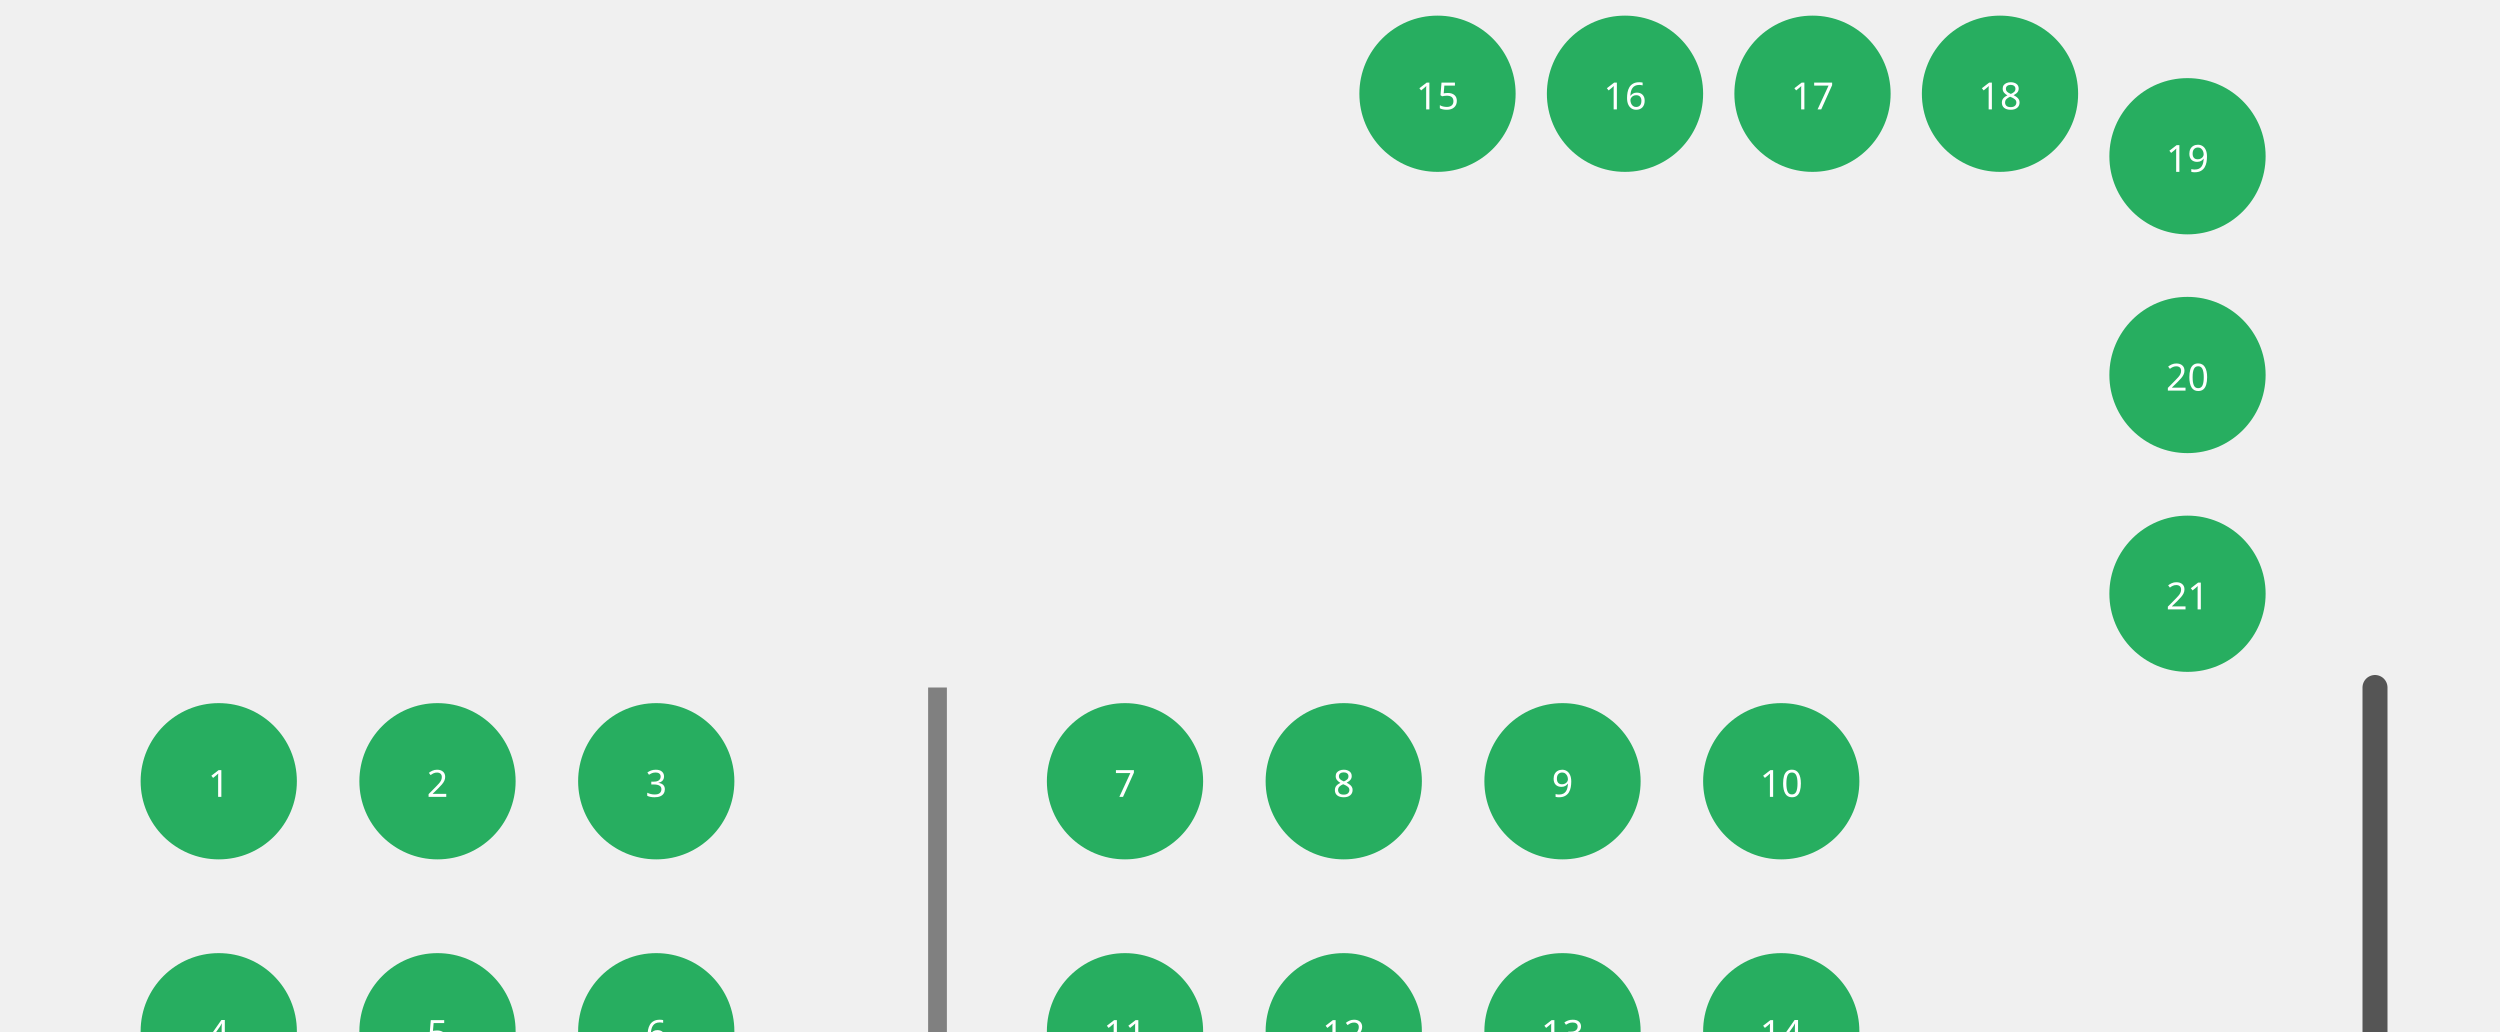
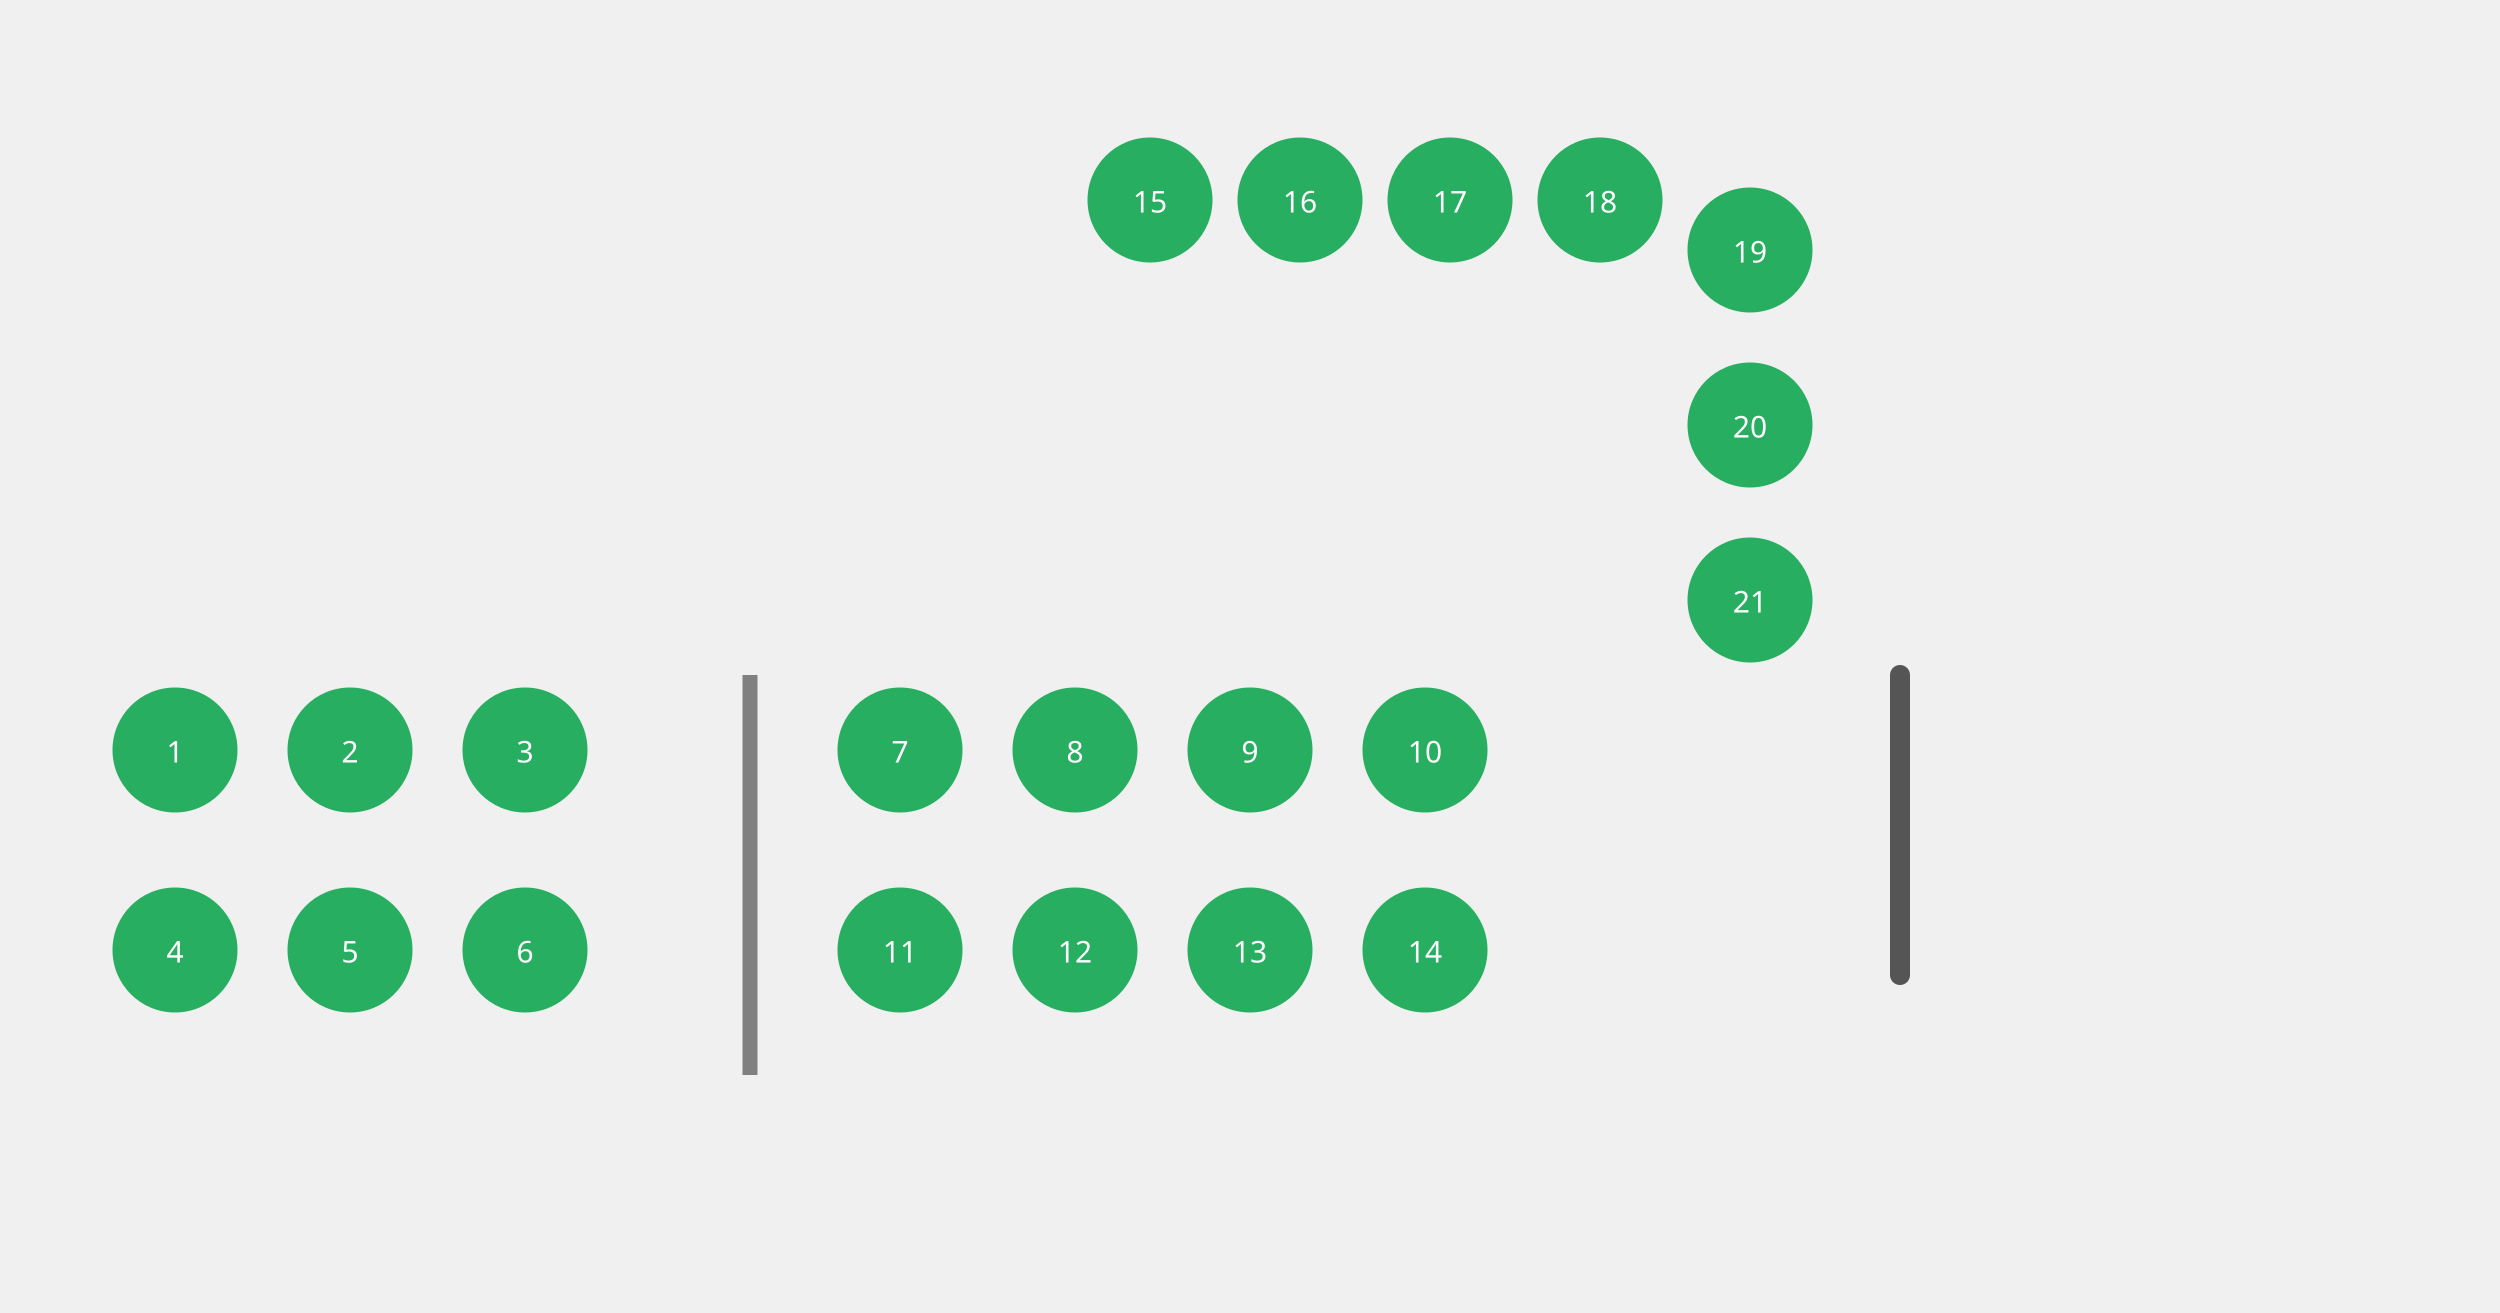
- <svg xmlns="http://www.w3.org/2000/svg" viewBox="0 -200 800 330">
+ <svg xmlns="http://www.w3.org/2000/svg" viewBox="0 -200 800 420">
  <style>
    .seat     { fill:#27ae60; cursor:pointer; }
    .occupied { fill:#c0392b; }
    text      { font-family:sans-serif; font-size:12px; pointer-events:none; fill:#ffffff; }
  </style>
-   <circle id="S01" data-seat="S01" class="seat" cx="70" cy="50" r="25" />
-   <text x="70" y="55" text-anchor="middle">1</text>
-   <circle id="S02" data-seat="S02" class="seat" cx="140" cy="50" r="25" />
-   <text x="140" y="55" text-anchor="middle">2</text>
-   <circle id="S03" data-seat="S03" class="seat" cx="210" cy="50" r="25" />
-   <text x="210" y="55" text-anchor="middle">3</text>
-   <circle id="S04" data-seat="S04" class="seat" cx="70" cy="130" r="25" />
-   <text x="70" y="135" text-anchor="middle">4</text>
-   <circle id="S05" data-seat="S05" class="seat" cx="140" cy="130" r="25" />
-   <text x="140" y="135" text-anchor="middle">5</text>
-   <circle id="S06" data-seat="S06" class="seat" cx="210" cy="130" r="25" />
-   <text x="210" y="135" text-anchor="middle">6</text>
-   <line x1="300" y1="20" x2="300" y2="180" stroke="#808080" stroke-width="6" />
-   <circle id="S07" data-seat="S07" class="seat" cx="360" cy="50" r="25" />
-   <text x="360" y="55" text-anchor="middle">7</text>
-   <circle id="S08" data-seat="S08" class="seat" cx="430" cy="50" r="25" />
-   <text x="430" y="55" text-anchor="middle">8</text>
-   <circle id="S09" data-seat="S09" class="seat" cx="500" cy="50" r="25" />
-   <text x="500" y="55" text-anchor="middle">9</text>
-   <circle id="S10" data-seat="S10" class="seat" cx="570" cy="50" r="25" />
-   <text x="570" y="55" text-anchor="middle">10</text>
-   <circle id="S11" data-seat="S11" class="seat" cx="360" cy="130" r="25" />
-   <text x="360" y="135" text-anchor="middle">11</text>
-   <circle id="S12" data-seat="S12" class="seat" cx="430" cy="130" r="25" />
-   <text x="430" y="135" text-anchor="middle">12</text>
-   <circle id="S13" data-seat="S13" class="seat" cx="500" cy="130" r="25" />
-   <text x="500" y="135" text-anchor="middle">13</text>
-   <circle id="S14" data-seat="S14" class="seat" cx="570" cy="130" r="25" />
-   <text x="570" y="135" text-anchor="middle">14</text>
-   <circle id="S15" data-seat="S15" class="seat" cx="460" cy="-170" r="25" />
-   <text x="460" y="-165" text-anchor="middle">15</text>
-   <circle id="S16" data-seat="S16" class="seat" cx="520" cy="-170" r="25" />
-   <text x="520" y="-165" text-anchor="middle">16</text>
-   <circle id="S17" data-seat="S17" class="seat" cx="580" cy="-170" r="25" />
-   <text x="580" y="-165" text-anchor="middle">17</text>
-   <circle id="S18" data-seat="S18" class="seat" cx="640" cy="-170" r="25" />
-   <text x="640" y="-165" text-anchor="middle">18</text>
-   <circle id="S19" data-seat="S19" class="seat" cx="700" cy="-150" r="25" />
-   <text x="700" y="-145" text-anchor="middle">19</text>
-   <circle id="S20" data-seat="S20" class="seat" cx="700" cy="-80" r="25" />
-   <text x="700" y="-75" text-anchor="middle">20</text>
-   <circle id="S21" data-seat="S21" class="seat" cx="700" cy="-10" r="25" />
-   <text x="700" y="-5" text-anchor="middle">21</text>
-   <line x1="760" y1="20" x2="760" y2="140" stroke="#555" stroke-width="8" stroke-linecap="round" />
+   <g id="all" transform="scale(0.8)">
+     <circle id="S01" data-seat="S01" class="seat" cx="70" cy="50" r="25" />
+     <text x="70" y="55" text-anchor="middle">1</text>
+     <circle id="S02" data-seat="S02" class="seat" cx="140" cy="50" r="25" />
+     <text x="140" y="55" text-anchor="middle">2</text>
+     <circle id="S03" data-seat="S03" class="seat" cx="210" cy="50" r="25" />
+     <text x="210" y="55" text-anchor="middle">3</text>
+     <circle id="S04" data-seat="S04" class="seat" cx="70" cy="130" r="25" />
+     <text x="70" y="135" text-anchor="middle">4</text>
+     <circle id="S05" data-seat="S05" class="seat" cx="140" cy="130" r="25" />
+     <text x="140" y="135" text-anchor="middle">5</text>
+     <circle id="S06" data-seat="S06" class="seat" cx="210" cy="130" r="25" />
+     <text x="210" y="135" text-anchor="middle">6</text>
+     <line x1="300" y1="20" x2="300" y2="180" stroke="#808080" stroke-width="6" />
+     <circle id="S07" data-seat="S07" class="seat" cx="360" cy="50" r="25" />
+     <text x="360" y="55" text-anchor="middle">7</text>
+     <circle id="S08" data-seat="S08" class="seat" cx="430" cy="50" r="25" />
+     <text x="430" y="55" text-anchor="middle">8</text>
+     <circle id="S09" data-seat="S09" class="seat" cx="500" cy="50" r="25" />
+     <text x="500" y="55" text-anchor="middle">9</text>
+     <circle id="S10" data-seat="S10" class="seat" cx="570" cy="50" r="25" />
+     <text x="570" y="55" text-anchor="middle">10</text>
+     <circle id="S11" data-seat="S11" class="seat" cx="360" cy="130" r="25" />
+     <text x="360" y="135" text-anchor="middle">11</text>
+     <circle id="S12" data-seat="S12" class="seat" cx="430" cy="130" r="25" />
+     <text x="430" y="135" text-anchor="middle">12</text>
+     <circle id="S13" data-seat="S13" class="seat" cx="500" cy="130" r="25" />
+     <text x="500" y="135" text-anchor="middle">13</text>
+     <circle id="S14" data-seat="S14" class="seat" cx="570" cy="130" r="25" />
+     <text x="570" y="135" text-anchor="middle">14</text>
+     <circle id="S15" data-seat="S15" class="seat" cx="460" cy="-170" r="25" />
+     <text x="460" y="-165" text-anchor="middle">15</text>
+     <circle id="S16" data-seat="S16" class="seat" cx="520" cy="-170" r="25" />
+     <text x="520" y="-165" text-anchor="middle">16</text>
+     <circle id="S17" data-seat="S17" class="seat" cx="580" cy="-170" r="25" />
+     <text x="580" y="-165" text-anchor="middle">17</text>
+     <circle id="S18" data-seat="S18" class="seat" cx="640" cy="-170" r="25" />
+     <text x="640" y="-165" text-anchor="middle">18</text>
+     <circle id="S19" data-seat="S19" class="seat" cx="700" cy="-150" r="25" />
+     <text x="700" y="-145" text-anchor="middle">19</text>
+     <circle id="S20" data-seat="S20" class="seat" cx="700" cy="-80" r="25" />
+     <text x="700" y="-75" text-anchor="middle">20</text>
+     <circle id="S21" data-seat="S21" class="seat" cx="700" cy="-10" r="25" />
+     <text x="700" y="-5" text-anchor="middle">21</text>
+     <line x1="760" y1="20" x2="760" y2="140" stroke="#555" stroke-width="8" stroke-linecap="round" />
+   </g>
</svg>
